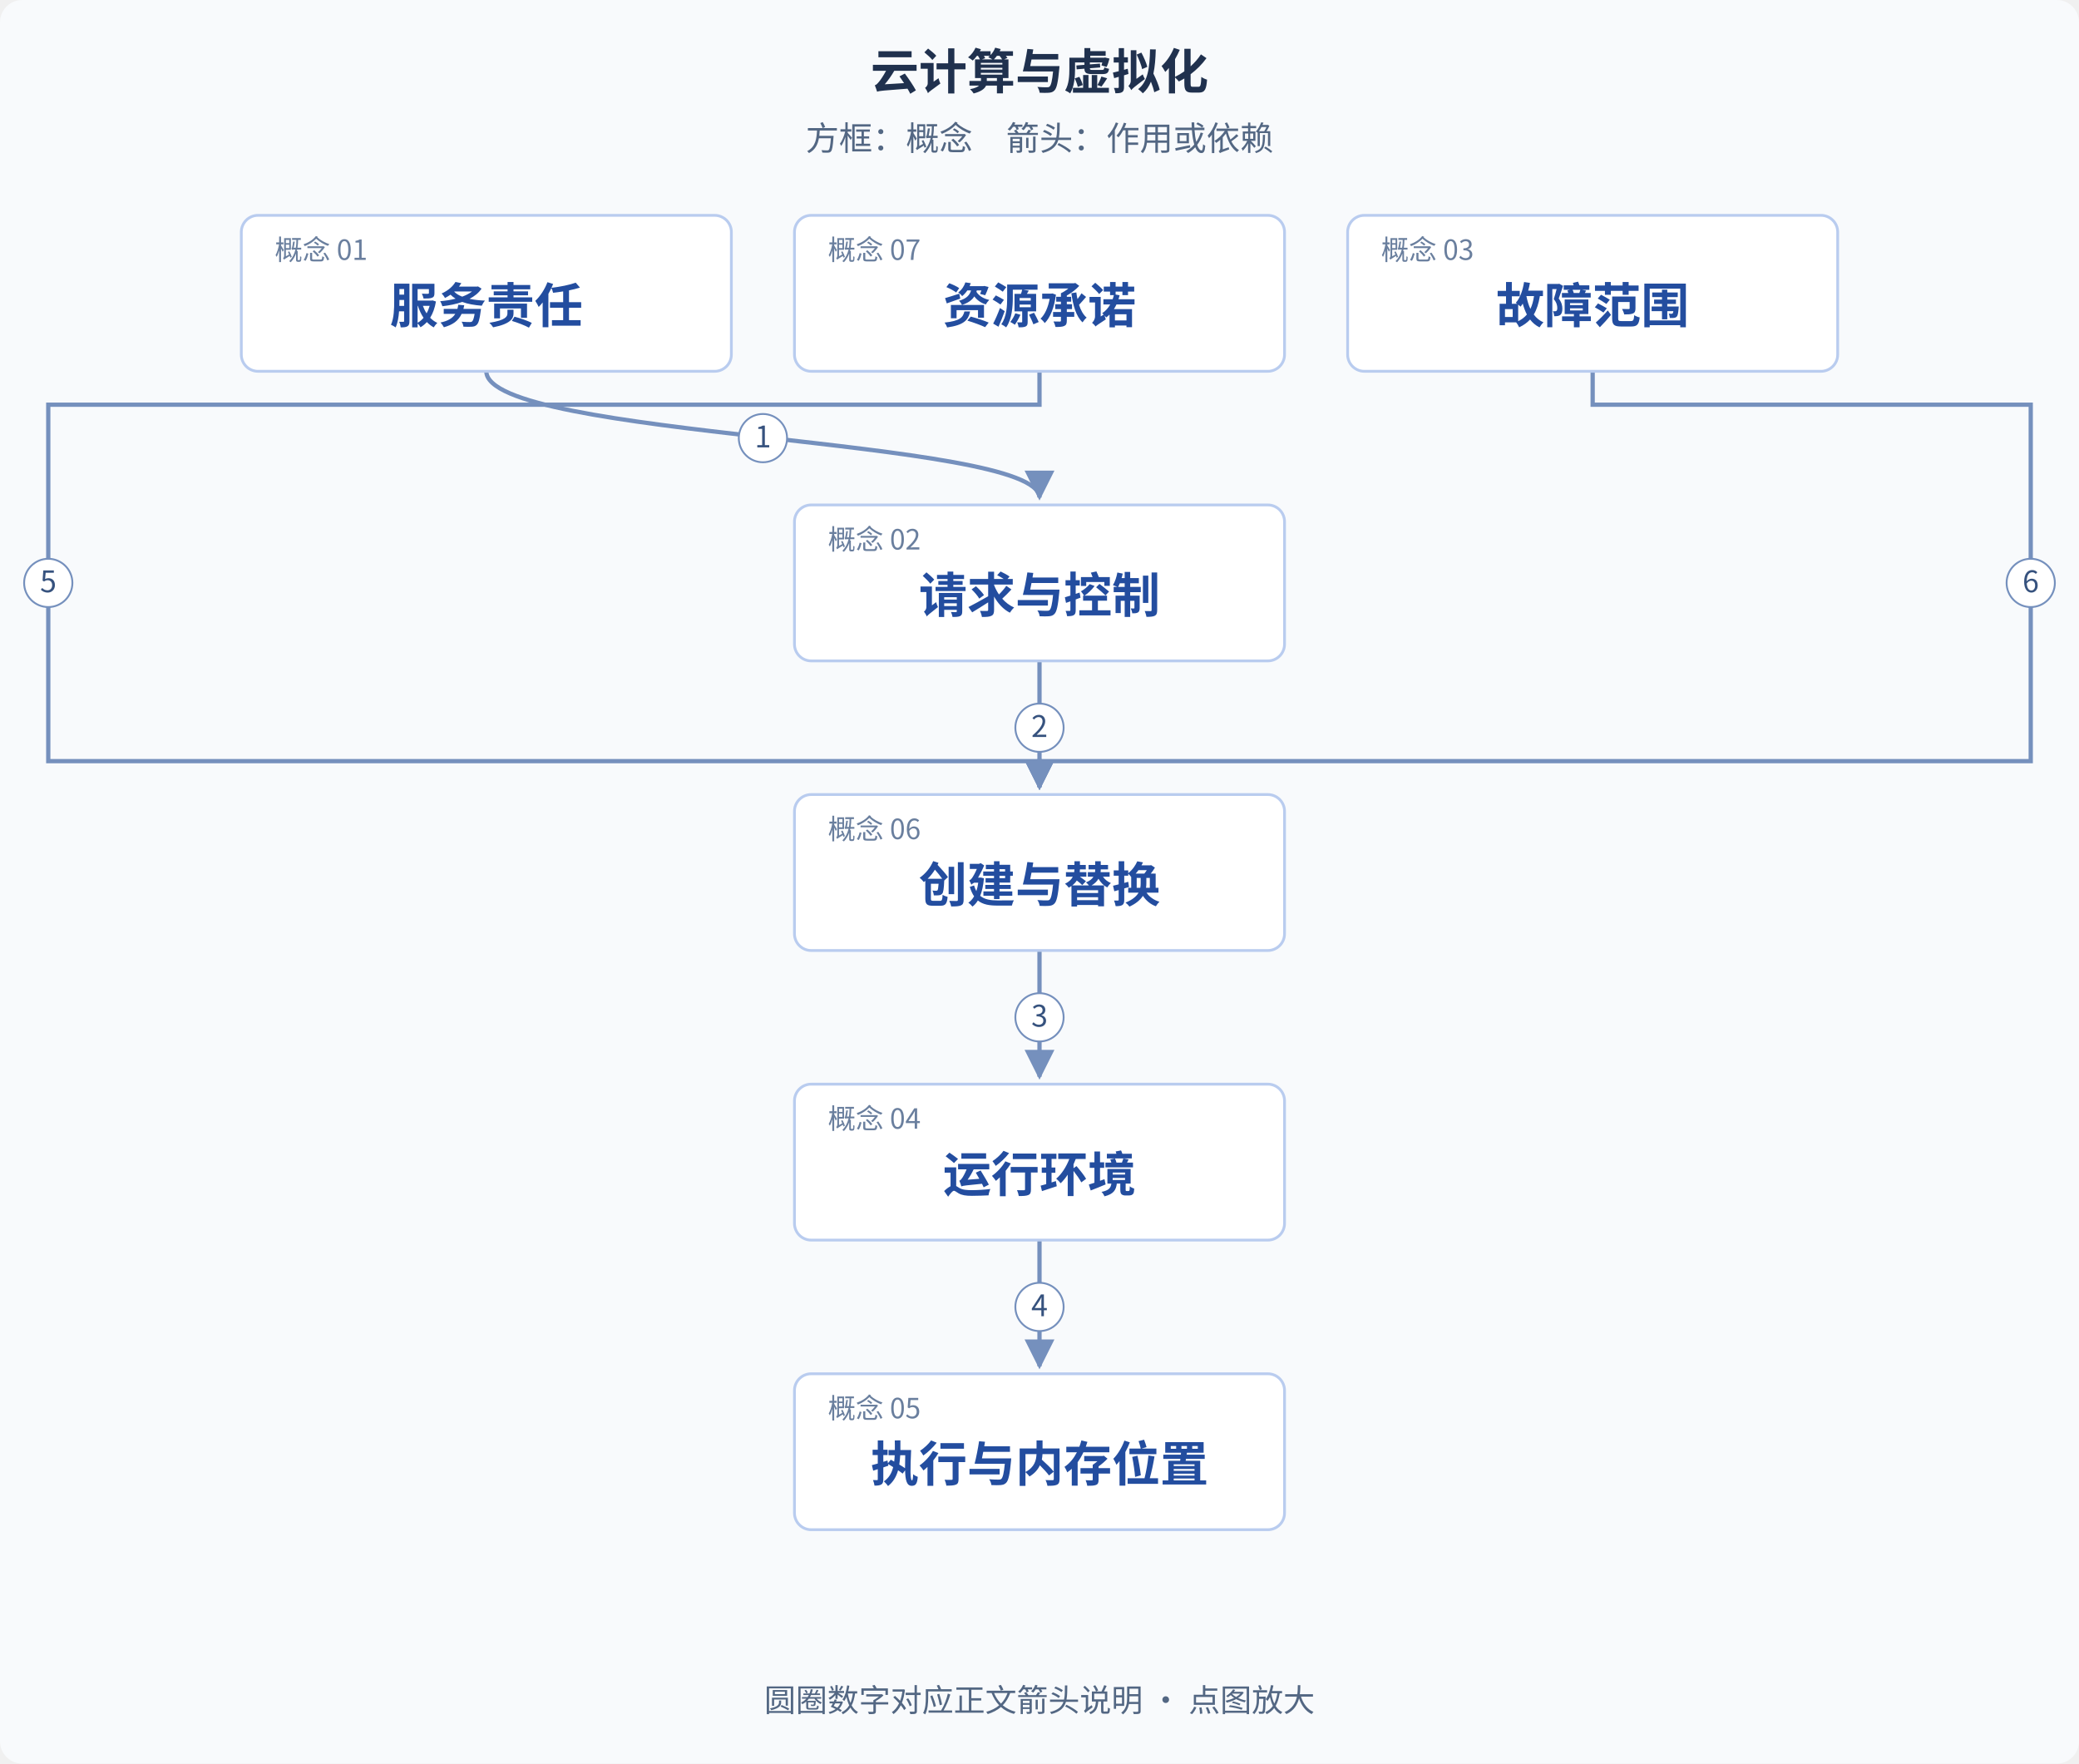
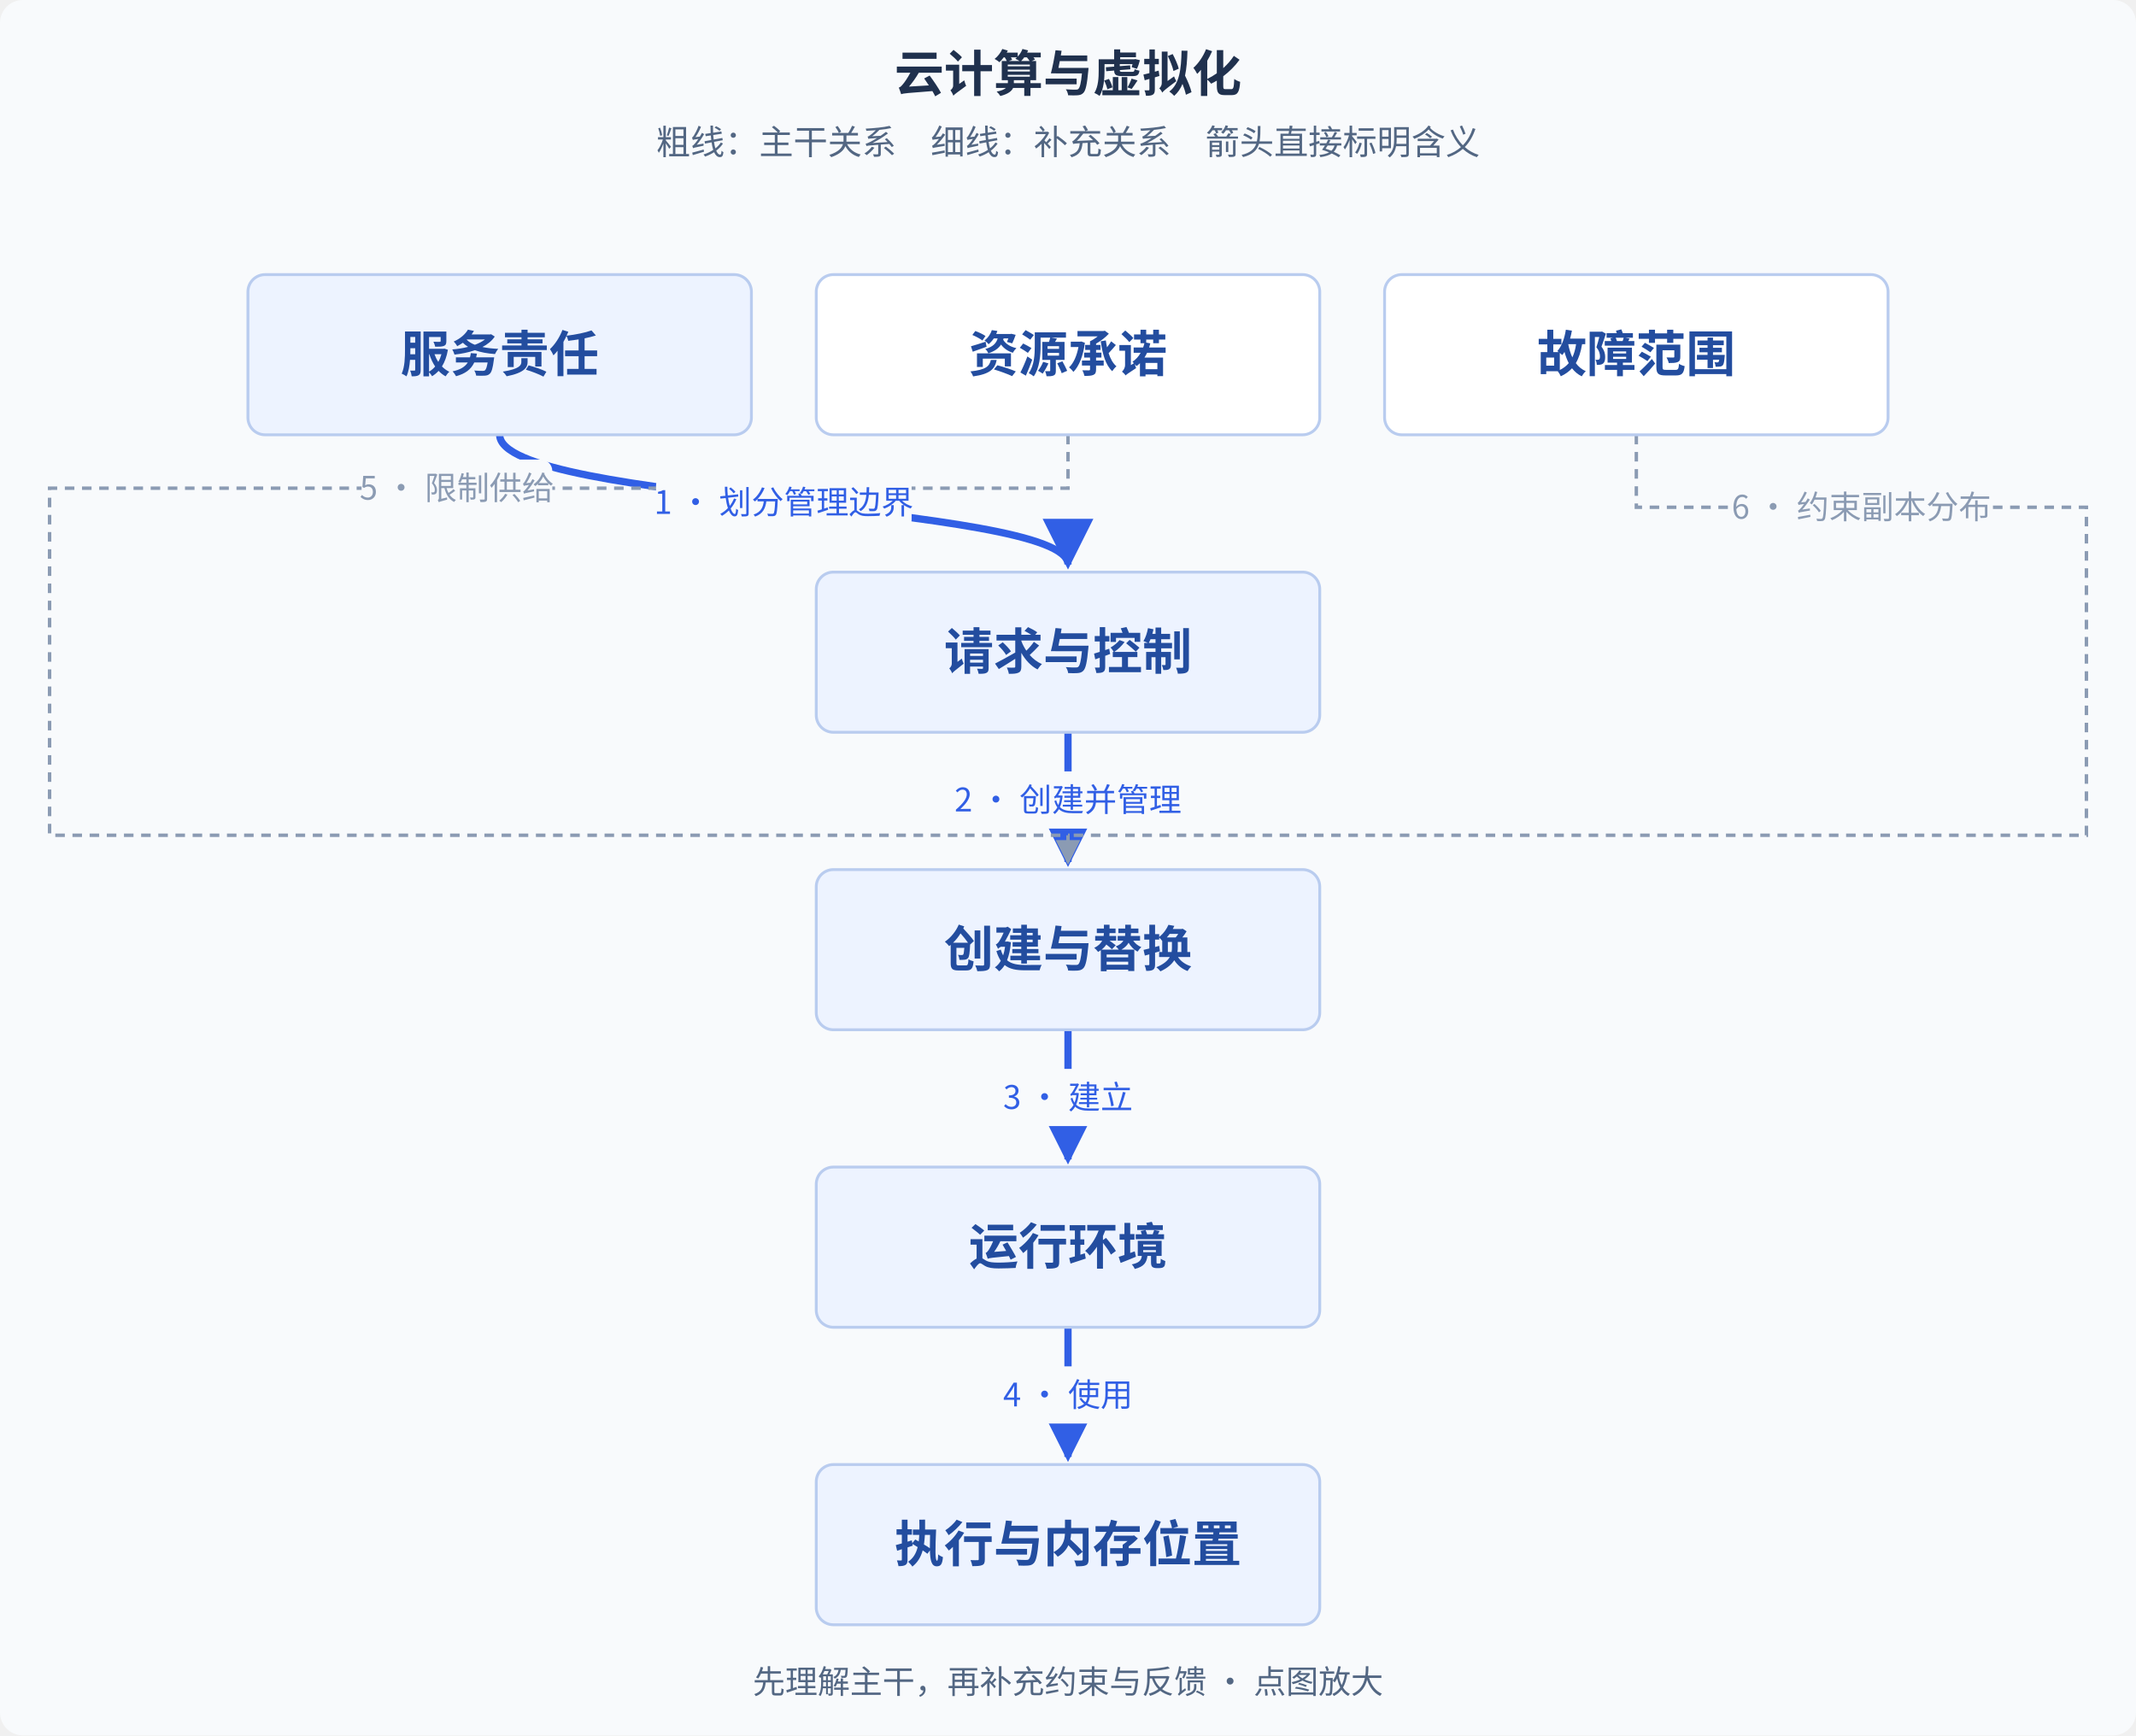
- <svg xmlns="http://www.w3.org/2000/svg" viewBox="0 0 1120 950" role="img" aria-labelledby="title desc">
+ <svg xmlns="http://www.w3.org/2000/svg" viewBox="0 0 1120 910" role="img" aria-labelledby="title desc">
  <defs>
-     <marker id="arrow" viewBox="0 0 10 10" refX="9" refY="5" markerWidth="7" markerHeight="7" orient="auto-start-reverse">
-       <path d="M0 0L10 5L0 10Z" fill="#7590bd" />
+     <marker id="arrow-main" viewBox="0 0 10 10" refX="9" refY="5" markerWidth="7" markerHeight="7" orient="auto-start-reverse">
+       <path d="M0 0L10 5L0 10Z" fill="#315fe5" />
+     </marker>
+     <marker id="arrow-other" viewBox="0 0 10 10" refX="9" refY="5" markerWidth="7" markerHeight="7" orient="auto-start-reverse">
+       <path d="M0 0L10 5L0 10Z" fill="#8b9bb3" />
    </marker>
  </defs>
-   <rect width="1120" height="950" rx="12" fill="#f8fafc" />
+   <rect width="1120" height="910" rx="12" fill="#f8fafc" />
  <g font-family="PingFang SC,Microsoft YaHei,Noto Sans CJK SC,sans-serif">
    <text x="560" y="48" text-anchor="middle" font-size="26" font-weight="650" fill="#20314e">云计算与虚拟化</text>
-     <text x="560" y="81" text-anchor="middle" font-size="18" fill="#536783">方框：概念　箭头：作用或依赖</text>
-     <path data-edge="service-model control-data-plane" d="M262.0 200 C262.0 236.0 560.0 236.0 560.0 268" fill="none" stroke="#7590bd" stroke-width="2.3" marker-end="url(#arrow)" />
-     <g>
-       <circle cx="411.0" cy="236.0" r="13" fill="#fff" stroke="#7590bd" />
-       <text x="411.0" y="241.0" text-anchor="middle" fill="#36527e" font-size="16">1</text>
+     <text x="560" y="81" text-anchor="middle" font-size="18" fill="#536783">粗线：主干关系　细线：补充关系　箭头直接标明含义</text>
+     <path data-edge="service-model control-data-plane" data-emphasis="main" d="M262.0 228 C262.0 264.0 560.0 264.0 560.0 296" fill="none" stroke="#315fe5" stroke-width="3.8" marker-end="url(#arrow-main)" />
+     <path data-edge="control-data-plane instance-lifecycle" data-emphasis="main" d="M560.0 384 C560.0 420.0 560.0 420.0 560.0 452" fill="none" stroke="#315fe5" stroke-width="3.8" marker-end="url(#arrow-main)" />
+     <path data-edge="instance-lifecycle vm-runtime" data-emphasis="main" d="M560.0 540 C560.0 576.0 560.0 576.0 560.0 608" fill="none" stroke="#315fe5" stroke-width="3.8" marker-end="url(#arrow-main)" />
+     <path data-edge="vm-runtime cpu-memory-placement" data-emphasis="main" d="M560.0 696 C560.0 732.0 560.0 732.0 560.0 764" fill="none" stroke="#315fe5" stroke-width="3.8" marker-end="url(#arrow-main)" />
+     <path data-edge="resource-contract instance-lifecycle" data-emphasis="other" d="M560.0 228 V256 H26 V438 H560.0 V452" fill="none" stroke="#8b9bb3" stroke-width="1.8" stroke-dasharray="5 4" marker-end="url(#arrow-other)" />
+     <path data-edge="fault-domain instance-lifecycle" data-emphasis="other" d="M858.0 228 V266 H1094 V438 H560.0 V452" fill="none" stroke="#8b9bb3" stroke-width="1.8" stroke-dasharray="5 4" marker-end="url(#arrow-other)" />
+     <g data-relation-label="1">
+       <rect x="344.0" y="248.5" width="134" height="30" rx="6" fill="#f8fafc" />
+       <text x="411.0" y="269.5" text-anchor="middle" fill="#315fe5" font-size="17">1 · 划分管理边界</text>
    </g>
-     <path data-edge="control-data-plane instance-lifecycle" d="M560.0 356 C560.0 392.0 560.0 392.0 560.0 424" fill="none" stroke="#7590bd" stroke-width="2.3" marker-end="url(#arrow)" />
-     <g>
-       <circle cx="560.0" cy="392.0" r="13" fill="#fff" stroke="#7590bd" />
-       <text x="560.0" y="397.0" text-anchor="middle" fill="#36527e" font-size="16">2</text>
+     <g data-relation-label="2">
+       <rect x="501.5" y="404.5" width="117" height="30" rx="6" fill="#f8fafc" />
+       <text x="560.0" y="425.5" text-anchor="middle" fill="#315fe5" font-size="17">2 · 创建并管理</text>
    </g>
-     <path data-edge="instance-lifecycle vm-runtime" d="M560.0 512 C560.0 548.0 560.0 548.0 560.0 580" fill="none" stroke="#7590bd" stroke-width="2.3" marker-end="url(#arrow)" />
-     <g>
-       <circle cx="560.0" cy="548.0" r="13" fill="#fff" stroke="#7590bd" />
-       <text x="560.0" y="553.0" text-anchor="middle" fill="#36527e" font-size="16">3</text>
+     <g data-relation-label="3">
+       <rect x="525.0" y="560.5" width="70" height="30" rx="6" fill="#f8fafc" />
+       <text x="560.0" y="581.5" text-anchor="middle" fill="#315fe5" font-size="17">3 · 建立</text>
    </g>
-     <path data-edge="vm-runtime cpu-memory-placement" d="M560.0 668 C560.0 704.0 560.0 704.0 560.0 736" fill="none" stroke="#7590bd" stroke-width="2.3" marker-end="url(#arrow)" />
-     <g>
-       <circle cx="560.0" cy="704.0" r="13" fill="#fff" stroke="#7590bd" />
-       <text x="560.0" y="709.0" text-anchor="middle" fill="#36527e" font-size="16">4</text>
+     <g data-relation-label="4">
+       <rect x="525.0" y="716.5" width="70" height="30" rx="6" fill="#f8fafc" />
+       <text x="560.0" y="737.5" text-anchor="middle" fill="#315fe5" font-size="17">4 · 使用</text>
    </g>
-     <path data-edge="resource-contract instance-lifecycle" d="M560.0 200 V218 H26 V410 H560.0 V424" fill="none" stroke="#7590bd" stroke-width="2.3" marker-end="url(#arrow)" />
-     <g>
-       <circle cx="26" cy="314.0" r="13" fill="#fff" stroke="#7590bd" />
-       <text x="26" y="319.0" text-anchor="middle" fill="#36527e" font-size="16">5</text>
+     <g data-relation-label="5">
+       <rect x="189.6" y="241" width="100" height="30" rx="6" fill="#f8fafc" />
+       <text x="239.6" y="262" text-anchor="middle" fill="#8b9bb3" font-size="17">5 · 限制供给</text>
    </g>
-     <path data-edge="fault-domain instance-lifecycle" d="M858.0 200 V218 H1094 V410 H560.0 V424" fill="none" stroke="#7590bd" stroke-width="2.3" marker-end="url(#arrow)" />
-     <g>
-       <circle cx="1094" cy="314.0" r="13" fill="#fff" stroke="#7590bd" />
-       <text x="1094" y="319.0" text-anchor="middle" fill="#36527e" font-size="16">6</text>
+     <g data-relation-label="6">
+       <rect x="909.0" y="251" width="134" height="30" rx="6" fill="#f8fafc" />
+       <text x="976.0" y="272" text-anchor="middle" fill="#8b9bb3" font-size="17">6 · 约束副本分布</text>
    </g>
    <g data-concept="service-model">
-       <rect x="130.0" y="116" width="264" height="84" rx="9" fill="#fff" stroke="#b9ccef" stroke-width="1.5" />
-       <text x="148.0" y="140" fill="#6a7f9e" font-size="15">概念 01</text>
-       <text x="262.0" y="174" text-anchor="middle" fill="#234d9f" font-size="26" font-weight="600">服务责任</text>
+       <rect x="130.0" y="144" width="264" height="84" rx="9" fill="#edf3ff" stroke="#b9ccef" stroke-width="1.5" />
+       <text x="262.0" y="195" text-anchor="middle" fill="#234d9f" font-size="26" font-weight="600">服务责任</text>
    </g>
    <g data-concept="control-data-plane">
-       <rect x="428.0" y="272" width="264" height="84" rx="9" fill="#fff" stroke="#b9ccef" stroke-width="1.5" />
-       <text x="446.0" y="296" fill="#6a7f9e" font-size="15">概念 02</text>
-       <text x="560.0" y="330" text-anchor="middle" fill="#234d9f" font-size="26" font-weight="600">请求与控制</text>
+       <rect x="428.0" y="300" width="264" height="84" rx="9" fill="#edf3ff" stroke="#b9ccef" stroke-width="1.5" />
+       <text x="560.0" y="351" text-anchor="middle" fill="#234d9f" font-size="26" font-weight="600">请求与控制</text>
    </g>
    <g data-concept="fault-domain">
-       <rect x="726.0" y="116" width="264" height="84" rx="9" fill="#fff" stroke="#b9ccef" stroke-width="1.5" />
-       <text x="744.0" y="140" fill="#6a7f9e" font-size="15">概念 03</text>
-       <text x="858.0" y="174" text-anchor="middle" fill="#234d9f" font-size="26" font-weight="600">故障范围</text>
+       <rect x="726.0" y="144" width="264" height="84" rx="9" fill="#fff" stroke="#b9ccef" stroke-width="1.5" />
+       <text x="858.0" y="195" text-anchor="middle" fill="#234d9f" font-size="26" font-weight="600">故障范围</text>
    </g>
    <g data-concept="vm-runtime">
-       <rect x="428.0" y="584" width="264" height="84" rx="9" fill="#fff" stroke="#b9ccef" stroke-width="1.5" />
-       <text x="446.0" y="608" fill="#6a7f9e" font-size="15">概念 04</text>
-       <text x="560.0" y="642" text-anchor="middle" fill="#234d9f" font-size="26" font-weight="600">运行环境</text>
+       <rect x="428.0" y="612" width="264" height="84" rx="9" fill="#edf3ff" stroke="#b9ccef" stroke-width="1.5" />
+       <text x="560.0" y="663" text-anchor="middle" fill="#234d9f" font-size="26" font-weight="600">运行环境</text>
    </g>
    <g data-concept="cpu-memory-placement">
-       <rect x="428.0" y="740" width="264" height="84" rx="9" fill="#fff" stroke="#b9ccef" stroke-width="1.5" />
-       <text x="446.0" y="764" fill="#6a7f9e" font-size="15">概念 05</text>
-       <text x="560.0" y="798" text-anchor="middle" fill="#234d9f" font-size="26" font-weight="600">执行与内存位置</text>
+       <rect x="428.0" y="768" width="264" height="84" rx="9" fill="#edf3ff" stroke="#b9ccef" stroke-width="1.5" />
+       <text x="560.0" y="819" text-anchor="middle" fill="#234d9f" font-size="26" font-weight="600">执行与内存位置</text>
    </g>
    <g data-concept="instance-lifecycle">
-       <rect x="428.0" y="428" width="264" height="84" rx="9" fill="#fff" stroke="#b9ccef" stroke-width="1.5" />
-       <text x="446.0" y="452" fill="#6a7f9e" font-size="15">概念 06</text>
-       <text x="560.0" y="486" text-anchor="middle" fill="#234d9f" font-size="26" font-weight="600">创建与替换</text>
+       <rect x="428.0" y="456" width="264" height="84" rx="9" fill="#edf3ff" stroke="#b9ccef" stroke-width="1.5" />
+       <text x="560.0" y="507" text-anchor="middle" fill="#234d9f" font-size="26" font-weight="600">创建与替换</text>
    </g>
    <g data-concept="resource-contract">
-       <rect x="428.0" y="116" width="264" height="84" rx="9" fill="#fff" stroke="#b9ccef" stroke-width="1.5" />
-       <text x="446.0" y="140" fill="#6a7f9e" font-size="15">概念 07</text>
-       <text x="560.0" y="174" text-anchor="middle" fill="#234d9f" font-size="26" font-weight="600">资源承诺</text>
+       <rect x="428.0" y="144" width="264" height="84" rx="9" fill="#fff" stroke="#b9ccef" stroke-width="1.5" />
+       <text x="560.0" y="195" text-anchor="middle" fill="#234d9f" font-size="26" font-weight="600">资源承诺</text>
    </g>
-     <text x="560" y="922" text-anchor="middle" fill="#536783" font-size="17">圆圈数字对应正文箭头说明 · 点图放大</text>
+     <text x="560" y="888" text-anchor="middle" fill="#536783" font-size="17">先理解主干，再补充约束与反馈 · 点图放大</text>
  </g>
</svg>
